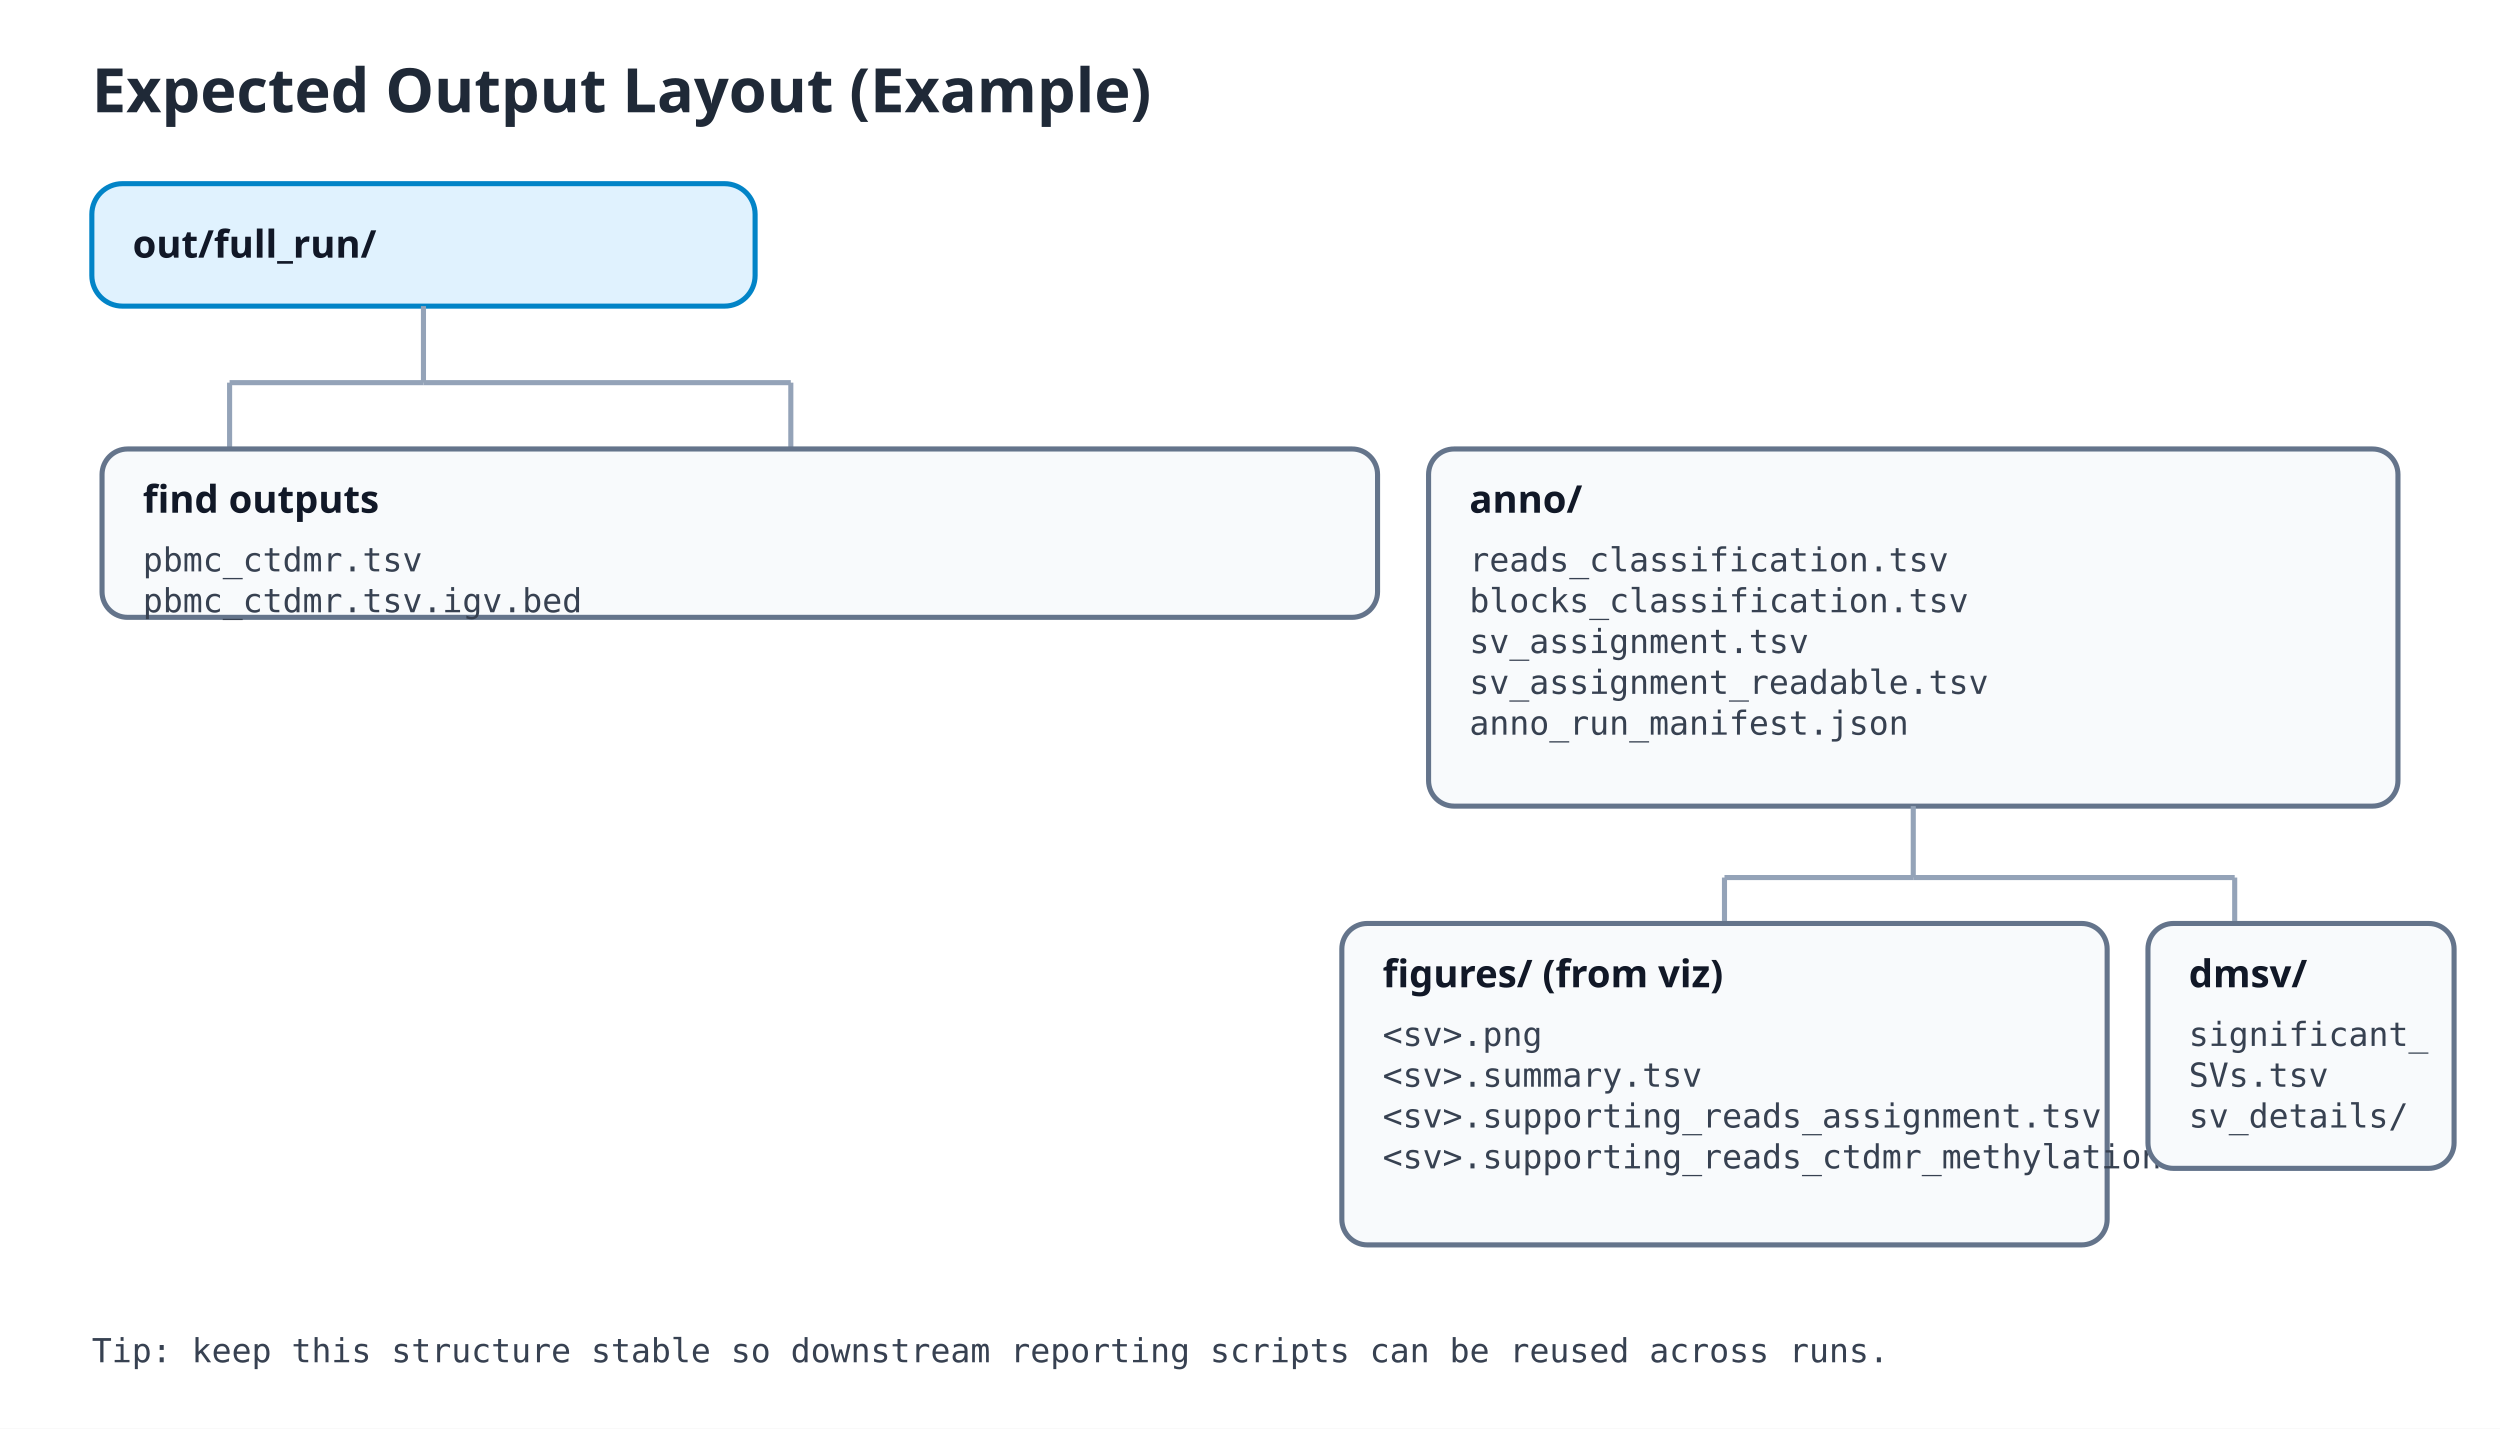
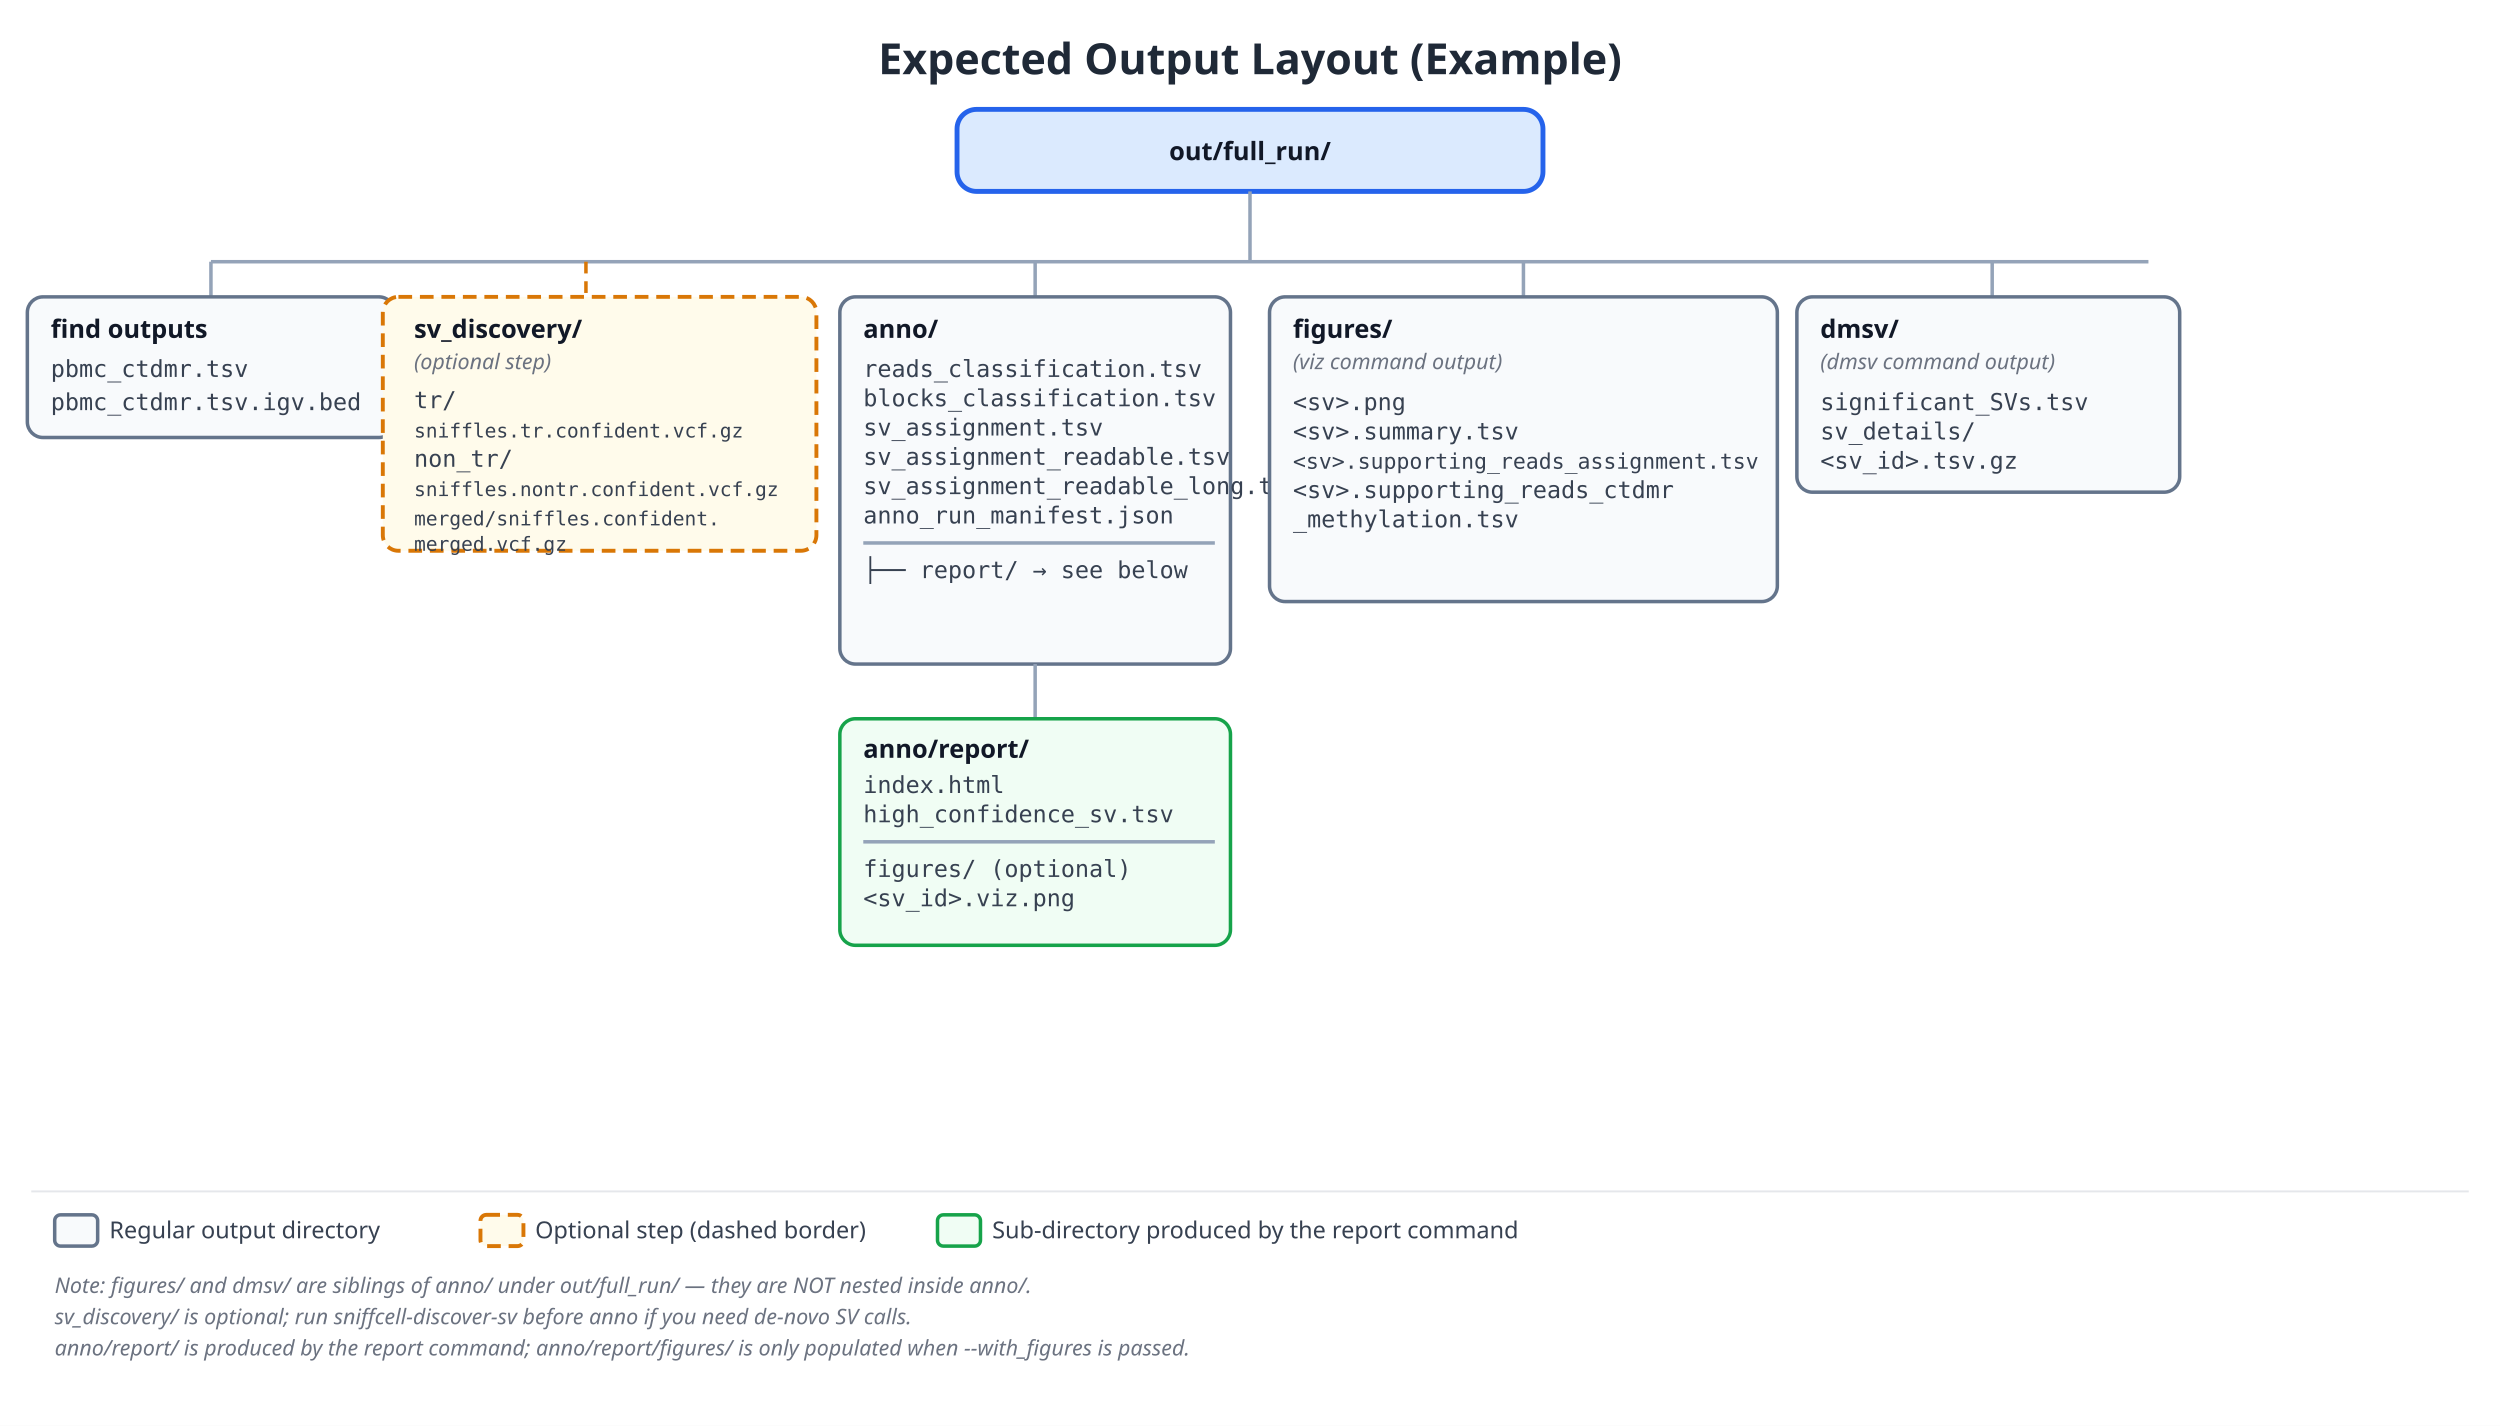
- <svg xmlns="http://www.w3.org/2000/svg" width="980" height="560" viewBox="0 0 980 560">
+ <svg xmlns="http://www.w3.org/2000/svg" width="1280" height="730" viewBox="0 0 1280 730">
  <defs>
    <style>
-       .title { font: 700 24px sans-serif; fill: #1f2937; }
-       .label { font: 600 15px sans-serif; fill: #111827; }
-       .text  { font: 500 13px monospace; fill: #374151; }
-       .box   { fill: #f8fafc; stroke: #64748b; stroke-width: 2; rx: 10; }
-       .root  { fill: #e0f2fe; stroke: #0284c7; stroke-width: 2; rx: 12; }
-       .line  { stroke: #94a3b8; stroke-width: 2; }
+       .title   { font: 700 22px sans-serif; fill: #1f2937; }
+       .label   { font: 700 13px sans-serif; fill: #111827; }
+       .text    { font: 500 12px monospace; fill: #374151; }
+       .subtext { font: 400 11px sans-serif; fill: #6b7280; font-style: italic; }
+       .legend  { font: 500 12px sans-serif; fill: #374151; }
+ 
+       /* Root node */
+       .root  { fill: #dbeafe; stroke: #2563eb; stroke-width: 2.5; }
+ 
+       /* Regular output box */
+       .box   { fill: #f8fafc; stroke: #64748b; stroke-width: 1.8; }
+ 
+       /* Optional step (dashed, amber tint) */
+       .opt   { fill: #fffbeb; stroke: #d97706; stroke-width: 2; stroke-dasharray: 7 4; }
+ 
+       /* report/ sub-directory (green tint) */
+       .rpt   { fill: #f0fdf4; stroke: #16a34a; stroke-width: 1.8; }
+ 
+       /* Connector lines */
+       .line     { stroke: #94a3b8; stroke-width: 1.8; fill: none; }
+       .line-opt { stroke: #d97706; stroke-width: 1.8; stroke-dasharray: 6 4; fill: none; }
    </style>
  </defs>
-   <rect x="0" y="0" width="980" height="560" fill="#ffffff" />
-   <text x="36" y="44" class="title">Expected Output Layout (Example)</text>
-   <rect x="36" y="72" width="260" height="48" class="root" />
-   <text x="52" y="101" class="label">out/full_run/</text>
-   <line x1="166" y1="120" x2="166" y2="150" class="line" />
-   <line x1="166" y1="150" x2="90" y2="150" class="line" />
-   <line x1="166" y1="150" x2="310" y2="150" class="line" />
-   <line x1="90" y1="150" x2="90" y2="176" class="line" />
-   <line x1="310" y1="150" x2="310" y2="176" class="line" />
-   <rect x="40" y="176" width="500" height="66" class="box" />
-   <text x="56" y="201" class="label">find outputs</text>
-   <text x="56" y="224" class="text">pbmc_ctdmr.tsv</text>
-   <text x="56" y="240" class="text">pbmc_ctdmr.tsv.igv.bed</text>
-   <rect x="560" y="176" width="380" height="140" class="box" />
-   <text x="576" y="201" class="label">anno/</text>
-   <text x="576" y="224" class="text">reads_classification.tsv</text>
-   <text x="576" y="240" class="text">blocks_classification.tsv</text>
-   <text x="576" y="256" class="text">sv_assignment.tsv</text>
-   <text x="576" y="272" class="text">sv_assignment_readable.tsv</text>
-   <text x="576" y="288" class="text">anno_run_manifest.json</text>
-   <line x1="750" y1="316" x2="750" y2="344" class="line" />
-   <line x1="750" y1="344" x2="676" y2="344" class="line" />
-   <line x1="750" y1="344" x2="876" y2="344" class="line" />
-   <line x1="676" y1="344" x2="676" y2="362" class="line" />
-   <line x1="876" y1="344" x2="876" y2="362" class="line" />
-   <rect x="526" y="362" width="300" height="126" class="box" />
-   <text x="542" y="387" class="label">figures/ (from viz)</text>
-   <text x="542" y="410" class="text">&lt;sv&gt;.png</text>
-   <text x="542" y="426" class="text">&lt;sv&gt;.summary.tsv</text>
-   <text x="542" y="442" class="text">&lt;sv&gt;.supporting_reads_assignment.tsv</text>
-   <text x="542" y="458" class="text">&lt;sv&gt;.supporting_reads_ctdmr_methylation.tsv</text>
-   <rect x="842" y="362" width="120" height="96" class="box" />
-   <text x="858" y="387" class="label">dmsv/</text>
-   <text x="858" y="410" class="text">significant_</text>
-   <text x="858" y="426" class="text">SVs.tsv</text>
-   <text x="858" y="442" class="text">sv_details/</text>
-   <text x="36" y="534" class="text">Tip: keep this structure stable so downstream reporting scripts can be reused across runs.</text>
+   <rect x="0" y="0" width="1280" height="730" fill="#ffffff" />
+   <text x="640" y="38" class="title" text-anchor="middle">Expected Output Layout (Example)</text>
+   <rect x="490" y="56" width="300" height="42" rx="10" class="root" />
+   <text x="640" y="82" class="label" text-anchor="middle">out/full_run/</text>
+   <line x1="640" y1="98" x2="640" y2="134" class="line" />
+   <line x1="108" y1="134" x2="1100" y2="134" class="line" />
+   <line x1="108" y1="134" x2="108" y2="152" class="line" />
+   <line x1="300" y1="134" x2="300" y2="152" class="line-opt" />
+   <line x1="530" y1="134" x2="530" y2="152" class="line" />
+   <line x1="780" y1="134" x2="780" y2="152" class="line" />
+   <line x1="1020" y1="134" x2="1020" y2="152" class="line" />
+   <rect x="14" y="152" width="188" height="72" rx="8" class="box" />
+   <text x="26" y="173" class="label">find outputs</text>
+   <text x="26" y="193" class="text">pbmc_ctdmr.tsv</text>
+   <text x="26" y="210" class="text">pbmc_ctdmr.tsv.igv.bed</text>
+   <rect x="196" y="152" width="222" height="130" rx="8" class="opt" />
+   <text x="212" y="173" class="label">sv_discovery/</text>
+   <text x="212" y="189" class="subtext">(optional step)</text>
+   <text x="212" y="209" class="text">tr/</text>
+   <text x="212" y="224" style="font: 500 10px monospace; fill: #374151;">  sniffles.tr.confident.vcf.gz</text>
+   <text x="212" y="239" class="text">non_tr/</text>
+   <text x="212" y="254" style="font: 500 10px monospace; fill: #374151;">  sniffles.nontr.confident.vcf.gz</text>
+   <text x="212" y="269" style="font: 500 10px monospace; fill: #374151;">merged/sniffles.confident.</text>
+   <text x="212" y="282" style="font: 500 10px monospace; fill: #374151;">  merged.vcf.gz</text>
+   <rect x="430" y="152" width="200" height="188" rx="8" class="box" />
+   <text x="442" y="173" class="label">anno/</text>
+   <text x="442" y="193" class="text">reads_classification.tsv</text>
+   <text x="442" y="208" class="text">blocks_classification.tsv</text>
+   <text x="442" y="223" class="text">sv_assignment.tsv</text>
+   <text x="442" y="238" class="text">sv_assignment_readable.tsv</text>
+   <text x="442" y="253" class="text">sv_assignment_readable_long.tsv</text>
+   <text x="442" y="268" class="text">anno_run_manifest.json</text>
+   <line x1="442" y1="278" x2="622" y2="278" class="line" />
+   <text x="442" y="296" class="text">├── report/  →  see below</text>
+   <line x1="530" y1="340" x2="530" y2="368" class="line" />
+   <rect x="430" y="368" width="200" height="116" rx="8" class="rpt" />
+   <text x="442" y="388" class="label">anno/report/</text>
+   <text x="442" y="406" class="text">index.html</text>
+   <text x="442" y="421" class="text">high_confidence_sv.tsv</text>
+   <line x1="442" y1="431" x2="622" y2="431" class="line" />
+   <text x="442" y="449" class="text">figures/  (optional)</text>
+   <text x="442" y="464" class="text">  &lt;sv_id&gt;.viz.png</text>
+   <rect x="650" y="152" width="260" height="156" rx="8" class="box" />
+   <text x="662" y="173" class="label">figures/</text>
+   <text x="662" y="189" class="subtext">(viz command output)</text>
+   <text x="662" y="210" class="text">&lt;sv&gt;.png</text>
+   <text x="662" y="225" class="text">&lt;sv&gt;.summary.tsv</text>
+   <text x="662" y="240" style="font: 500 11px monospace; fill: #374151;">&lt;sv&gt;.supporting_reads_assignment.tsv</text>
+   <text x="662" y="255" class="text">&lt;sv&gt;.supporting_reads_ctdmr</text>
+   <text x="662" y="270" class="text">  _methylation.tsv</text>
+   <rect x="920" y="152" width="196" height="100" rx="8" class="box" />
+   <text x="932" y="173" class="label">dmsv/</text>
+   <text x="932" y="189" class="subtext">(dmsv command output)</text>
+   <text x="932" y="210" class="text">significant_SVs.tsv</text>
+   <text x="932" y="225" class="text">sv_details/</text>
+   <text x="932" y="240" class="text">  &lt;sv_id&gt;.tsv.gz</text>
+   <line x1="16" y1="610" x2="1264" y2="610" stroke="#e5e7eb" stroke-width="1" />
+   <rect x="28" y="622" width="22" height="16" rx="3" class="box" />
+   <text x="56" y="634" class="legend">Regular output directory</text>
+   <rect x="246" y="622" width="22" height="16" rx="3" class="opt" />
+   <text x="274" y="634" class="legend">Optional step (dashed border)</text>
+   <rect x="480" y="622" width="22" height="16" rx="3" class="rpt" />
+   <text x="508" y="634" class="legend">Sub-directory produced by the report command</text>
+   <text x="28" y="662" class="subtext">Note: figures/ and dmsv/ are siblings of anno/ under out/full_run/ — they are NOT nested inside anno/.</text>
+   <text x="28" y="678" class="subtext">sv_discovery/ is optional; run sniffcell-discover-sv before anno if you need de-novo SV calls.</text>
+   <text x="28" y="694" class="subtext">anno/report/ is produced by the report command; anno/report/figures/ is only populated when --with_figures is passed.</text>
</svg>
